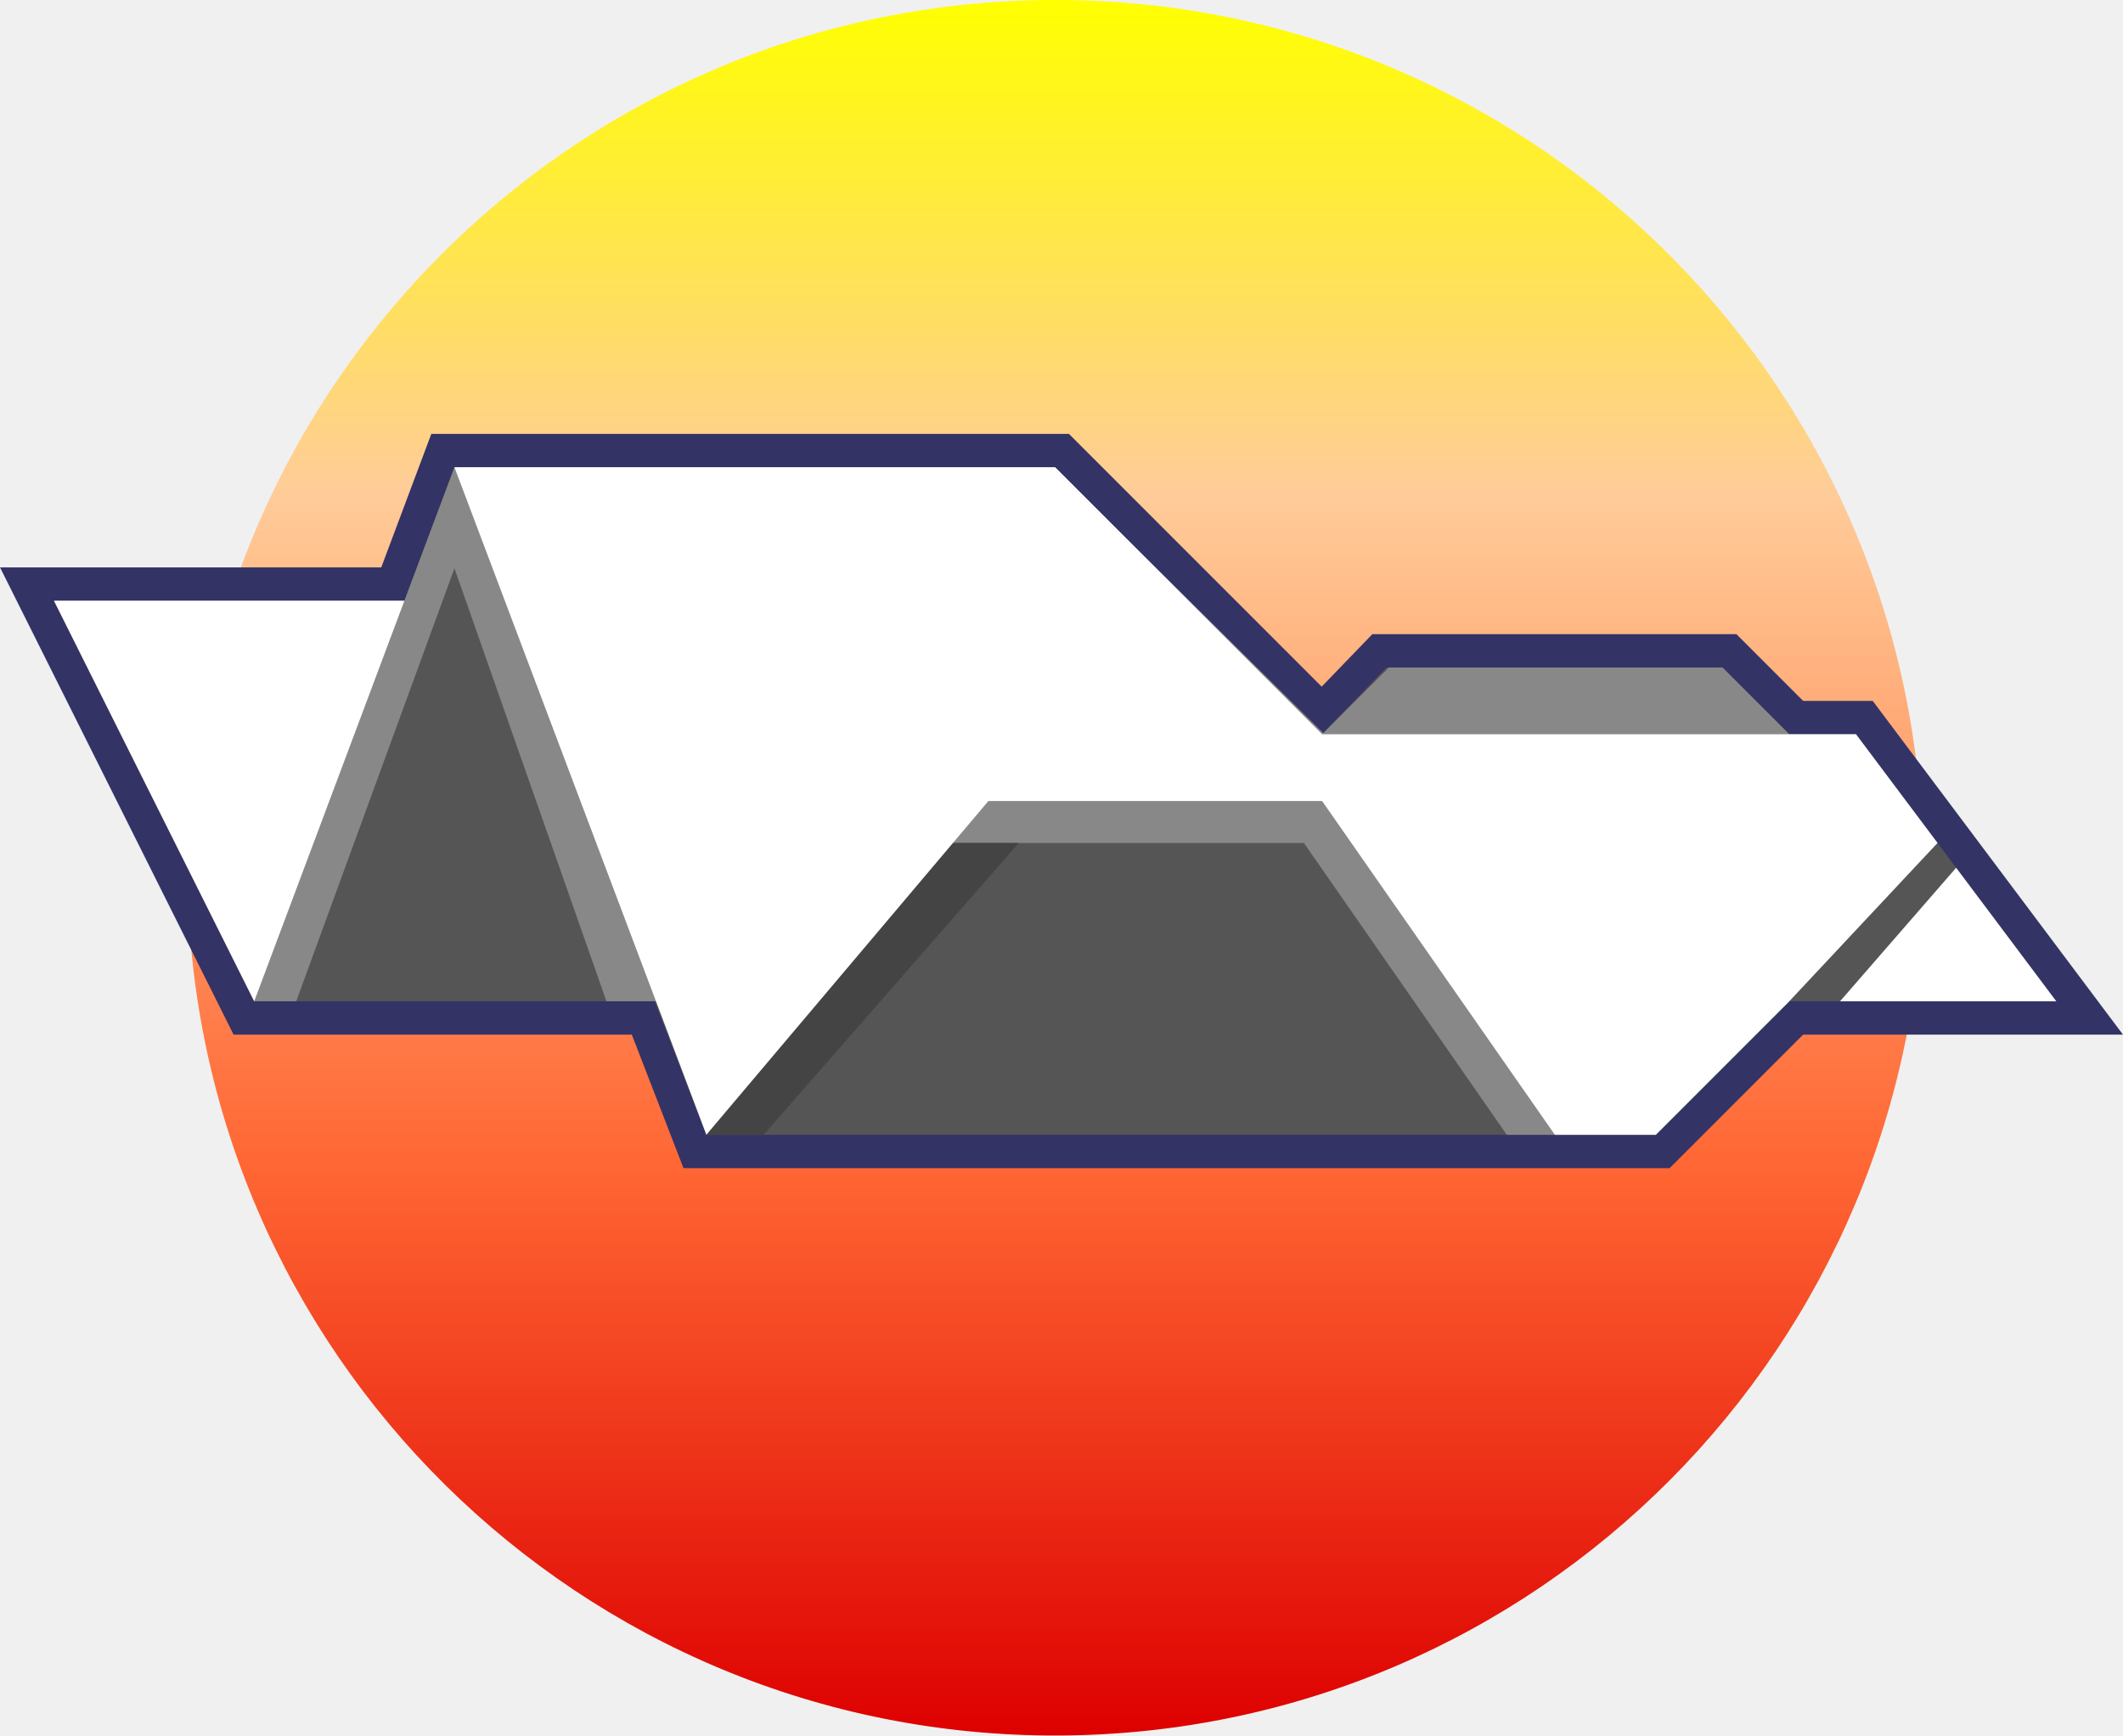
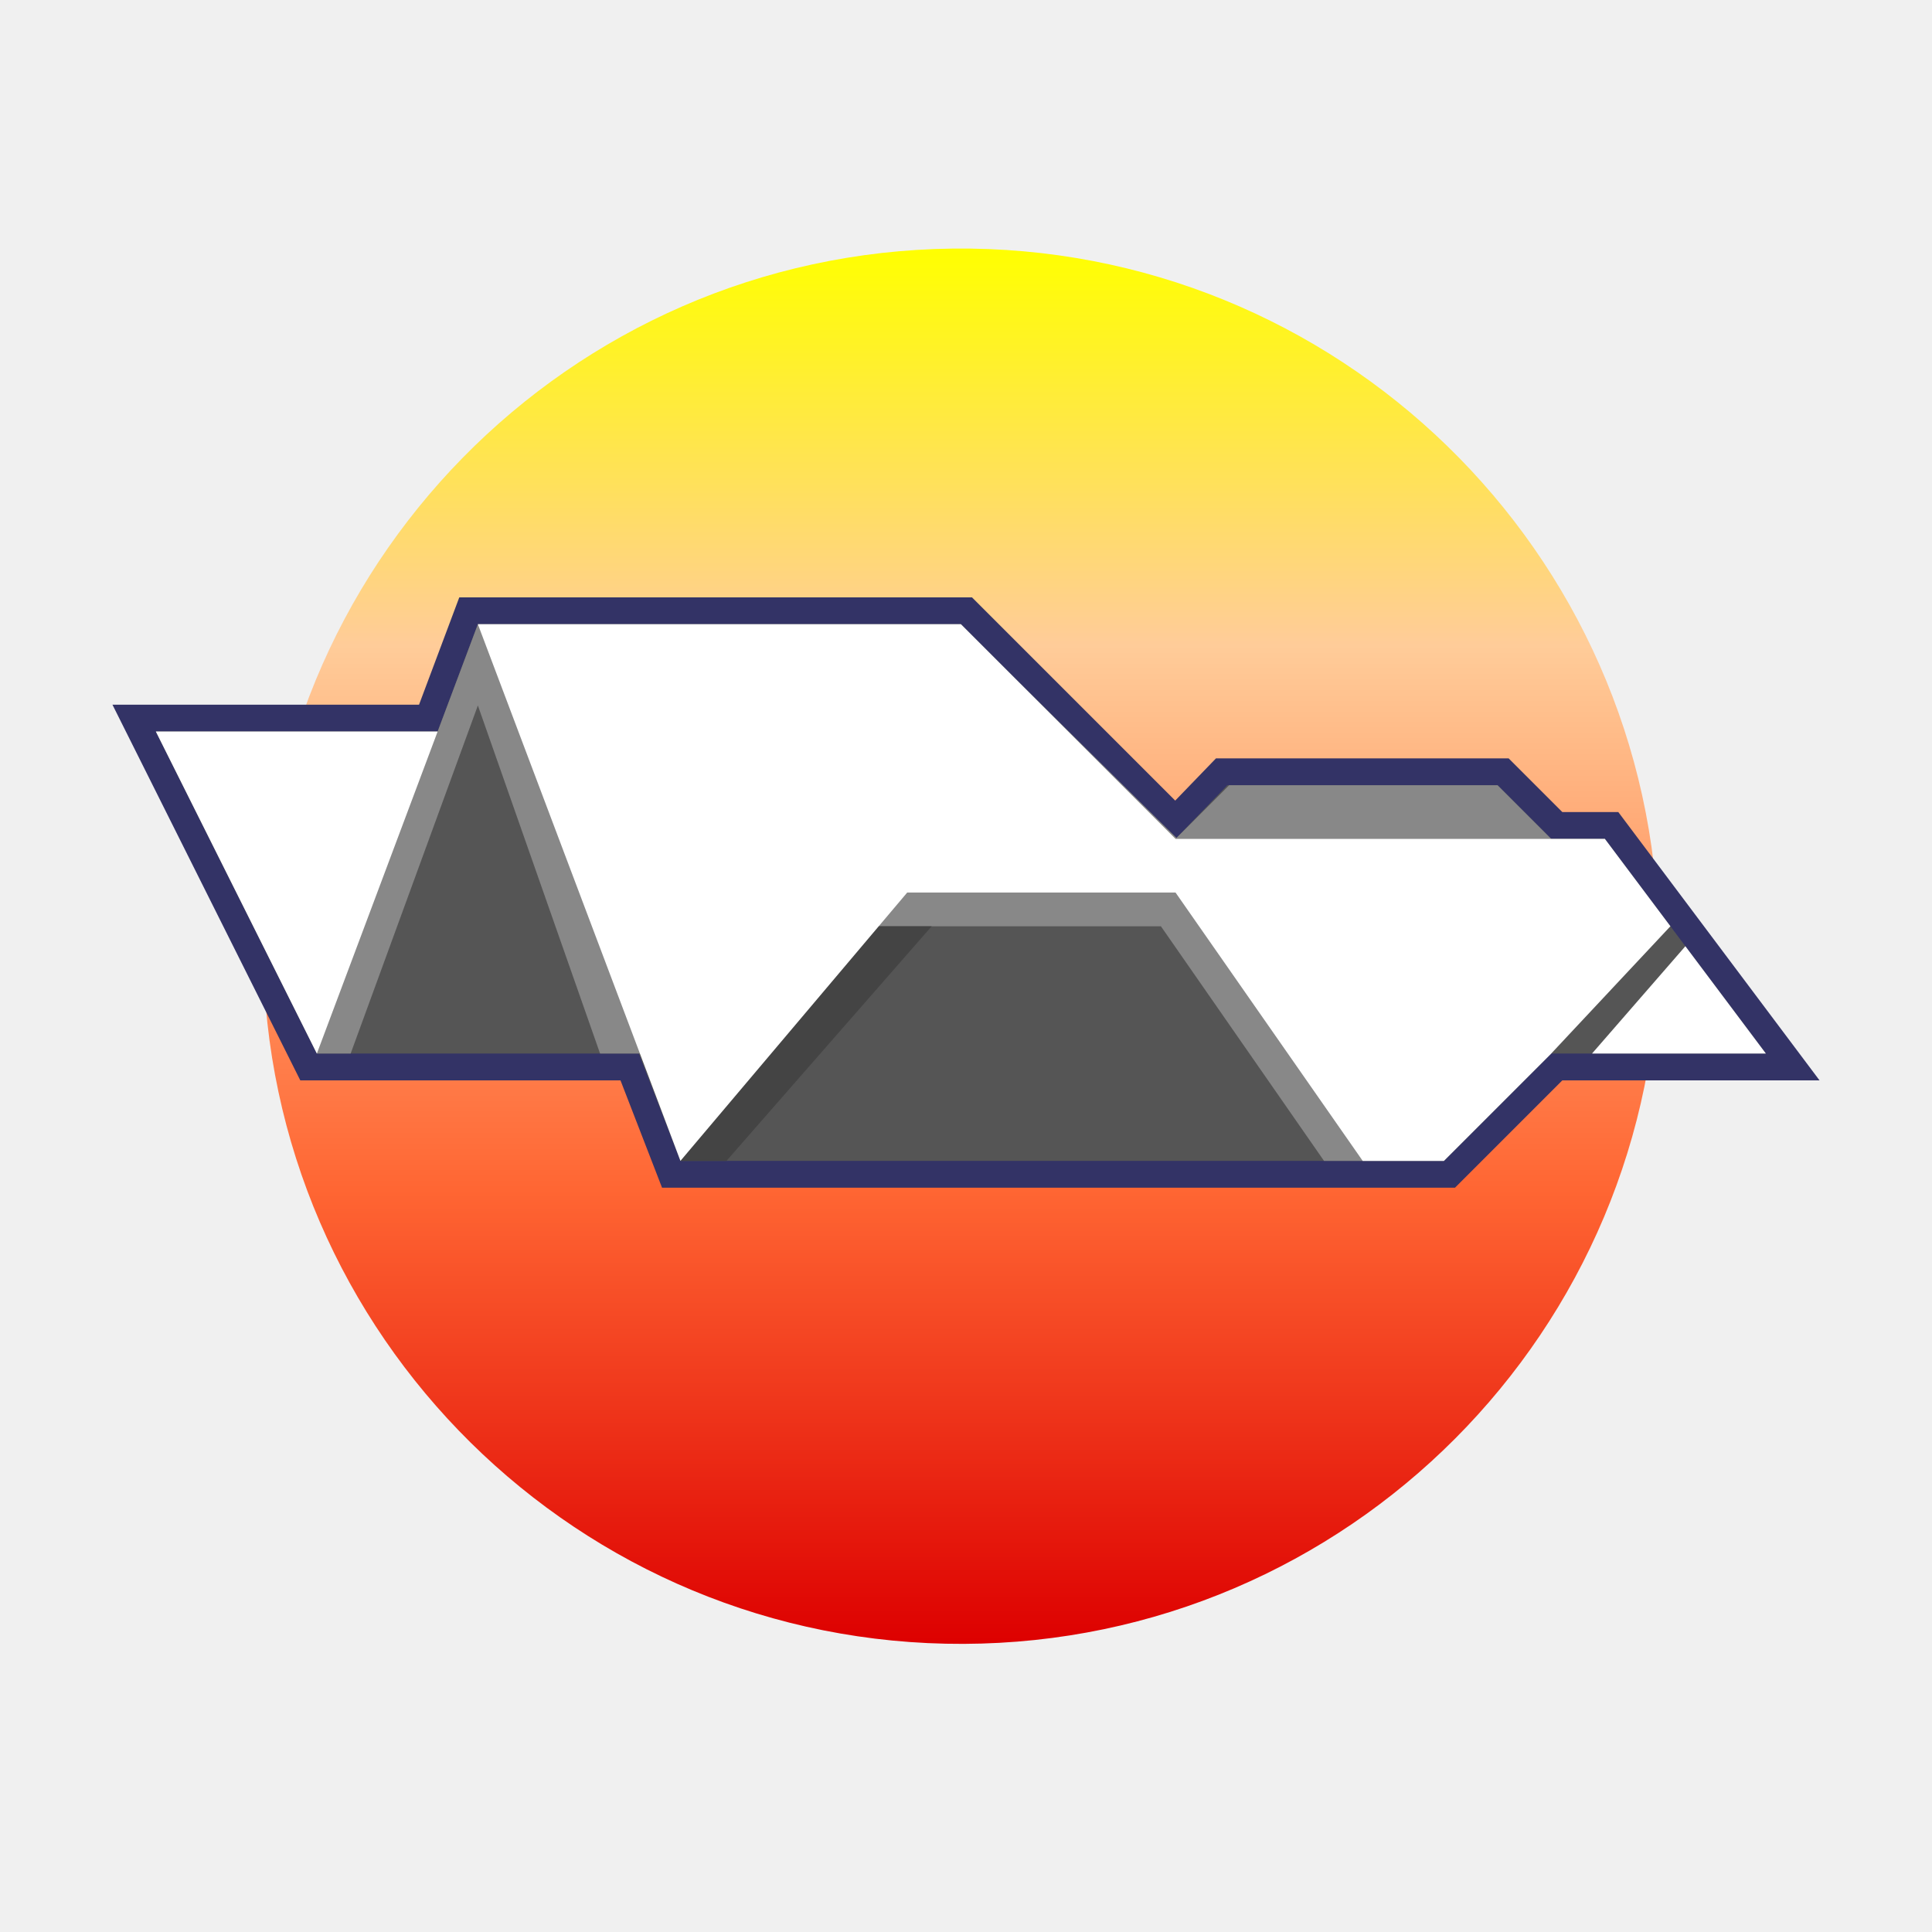
- <svg xmlns="http://www.w3.org/2000/svg" xmlns:xlink="http://www.w3.org/1999/xlink" width="159.045mm" height="130mm" viewBox="0 0 159.045 130" version="1.1" id="svg1" xml:space="preserve">
+ <svg xmlns="http://www.w3.org/2000/svg" xmlns:xlink="http://www.w3.org/1999/xlink" width="180mm" height="180mm" viewBox="0 0 180 180" version="1.1" id="svg1" xml:space="preserve">
  <defs id="defs1">
    <linearGradient id="linearGradient1">
      <stop style="stop-color:#dd0000;stop-opacity:1;" offset="0" id="stop1" />
      <stop style="stop-color:#ff6633;stop-opacity:1;" offset="0.326" id="stop3" />
      <stop style="stop-color:#ffcc99;stop-opacity:1;" offset="0.716" id="stop4" />
      <stop style="stop-color:#ffff00;stop-opacity:1;" offset="1" id="stop2" />
    </linearGradient>
    <linearGradient xlink:href="#linearGradient1" id="linearGradient2" x1="79.399" y1="176.019" x2="79.399" y2="120.301" gradientUnits="userSpaceOnUse" gradientTransform="matrix(2.333203,0,0,2.333203,-111.2452,-195.687)" />
  </defs>
  <g id="layer1" transform="translate(-25.95491,-85.00001)">
-     <g id="g6">
+     <g id="g6" transform="translate(10.47746,23.15634)">
      <path style="fill:url(#linearGradient2);stroke:none;stroke-width:0.7;stroke-linecap:round" id="path1" d="m 170,150 a 65,65 0 0 1 -64.743,64.999 65,65 0 0 1 -65.255,-64.486 65,65 0 0 1 64.227,-65.509 65,65 0 0 1 65.763,63.968" />
      <path id="rect5-2" style="fill:none;fill-opacity:1;stroke:#333366;stroke-width:5;stroke-linecap:square;stroke-dasharray:none;stroke-opacity:1;paint-order:normal" d="m 30,130 h 26.25 l 3.75,-10 H 105 l 5,5 15,15 4.828,-5 H 155 l 5,5 h 5 l 15,20 h -20 l -10,10 H 78.872 L 75,160 H 45 Z" />
      <path id="rect5" style="fill:#555555;fill-opacity:1;stroke:none;stroke-width:80;stroke-linecap:round;stroke-dasharray:none" d="m 30,130 h 26.25 l 3.75,-10 H 105 l 5,5 10,10 5.086,4.911 L 129.828,135 H 155 l 5,5 h 5 l 15,20 h -20 l -10,10 H 78.872 L 75,160 H 45 Z" />
      <path id="rect5-6-3" style="fill:#888888;fill-opacity:1;stroke:none;stroke-linecap:round" d="m 30,130 h 26.25 l 3.75,-10 v 0 H 105 l 5,5 15.086,14.911 L 130,135 h 25 l 5,5 h 5 l 1.93,6.529 -4.29,6.996 L 160,160 171.106,148.141 v 0 L 160,160 150,170 H 138.834 L 123.636,148.141 H 89.022 L 78.872,160 H 75 71.385 L 60,127.569 48.147,160 h -3.147 z" />
      <path id="rect6" style="opacity:1;fill:#444444;stroke-width:5;stroke-linecap:square" d="m 95.996,148.141 h 6.285 L 83.163,170 h -4.29 z" />
      <path id="rect5-6" style="fill:#ffffff;fill-opacity:1;stroke:none;stroke-linecap:round" d="m 30,130 h 26.25 l 3.75,-10 v 0 H 105 l 5,5 10,10 5,5 h 30 5 5 l 15,20 H 163.803 L 172.5,150 171.106,148.141 160,160 150,170 h -7.563 L 125,145 h -25 l -21.128,25 -18.872,-50 -15,40 z" />
    </g>
  </g>
</svg>
